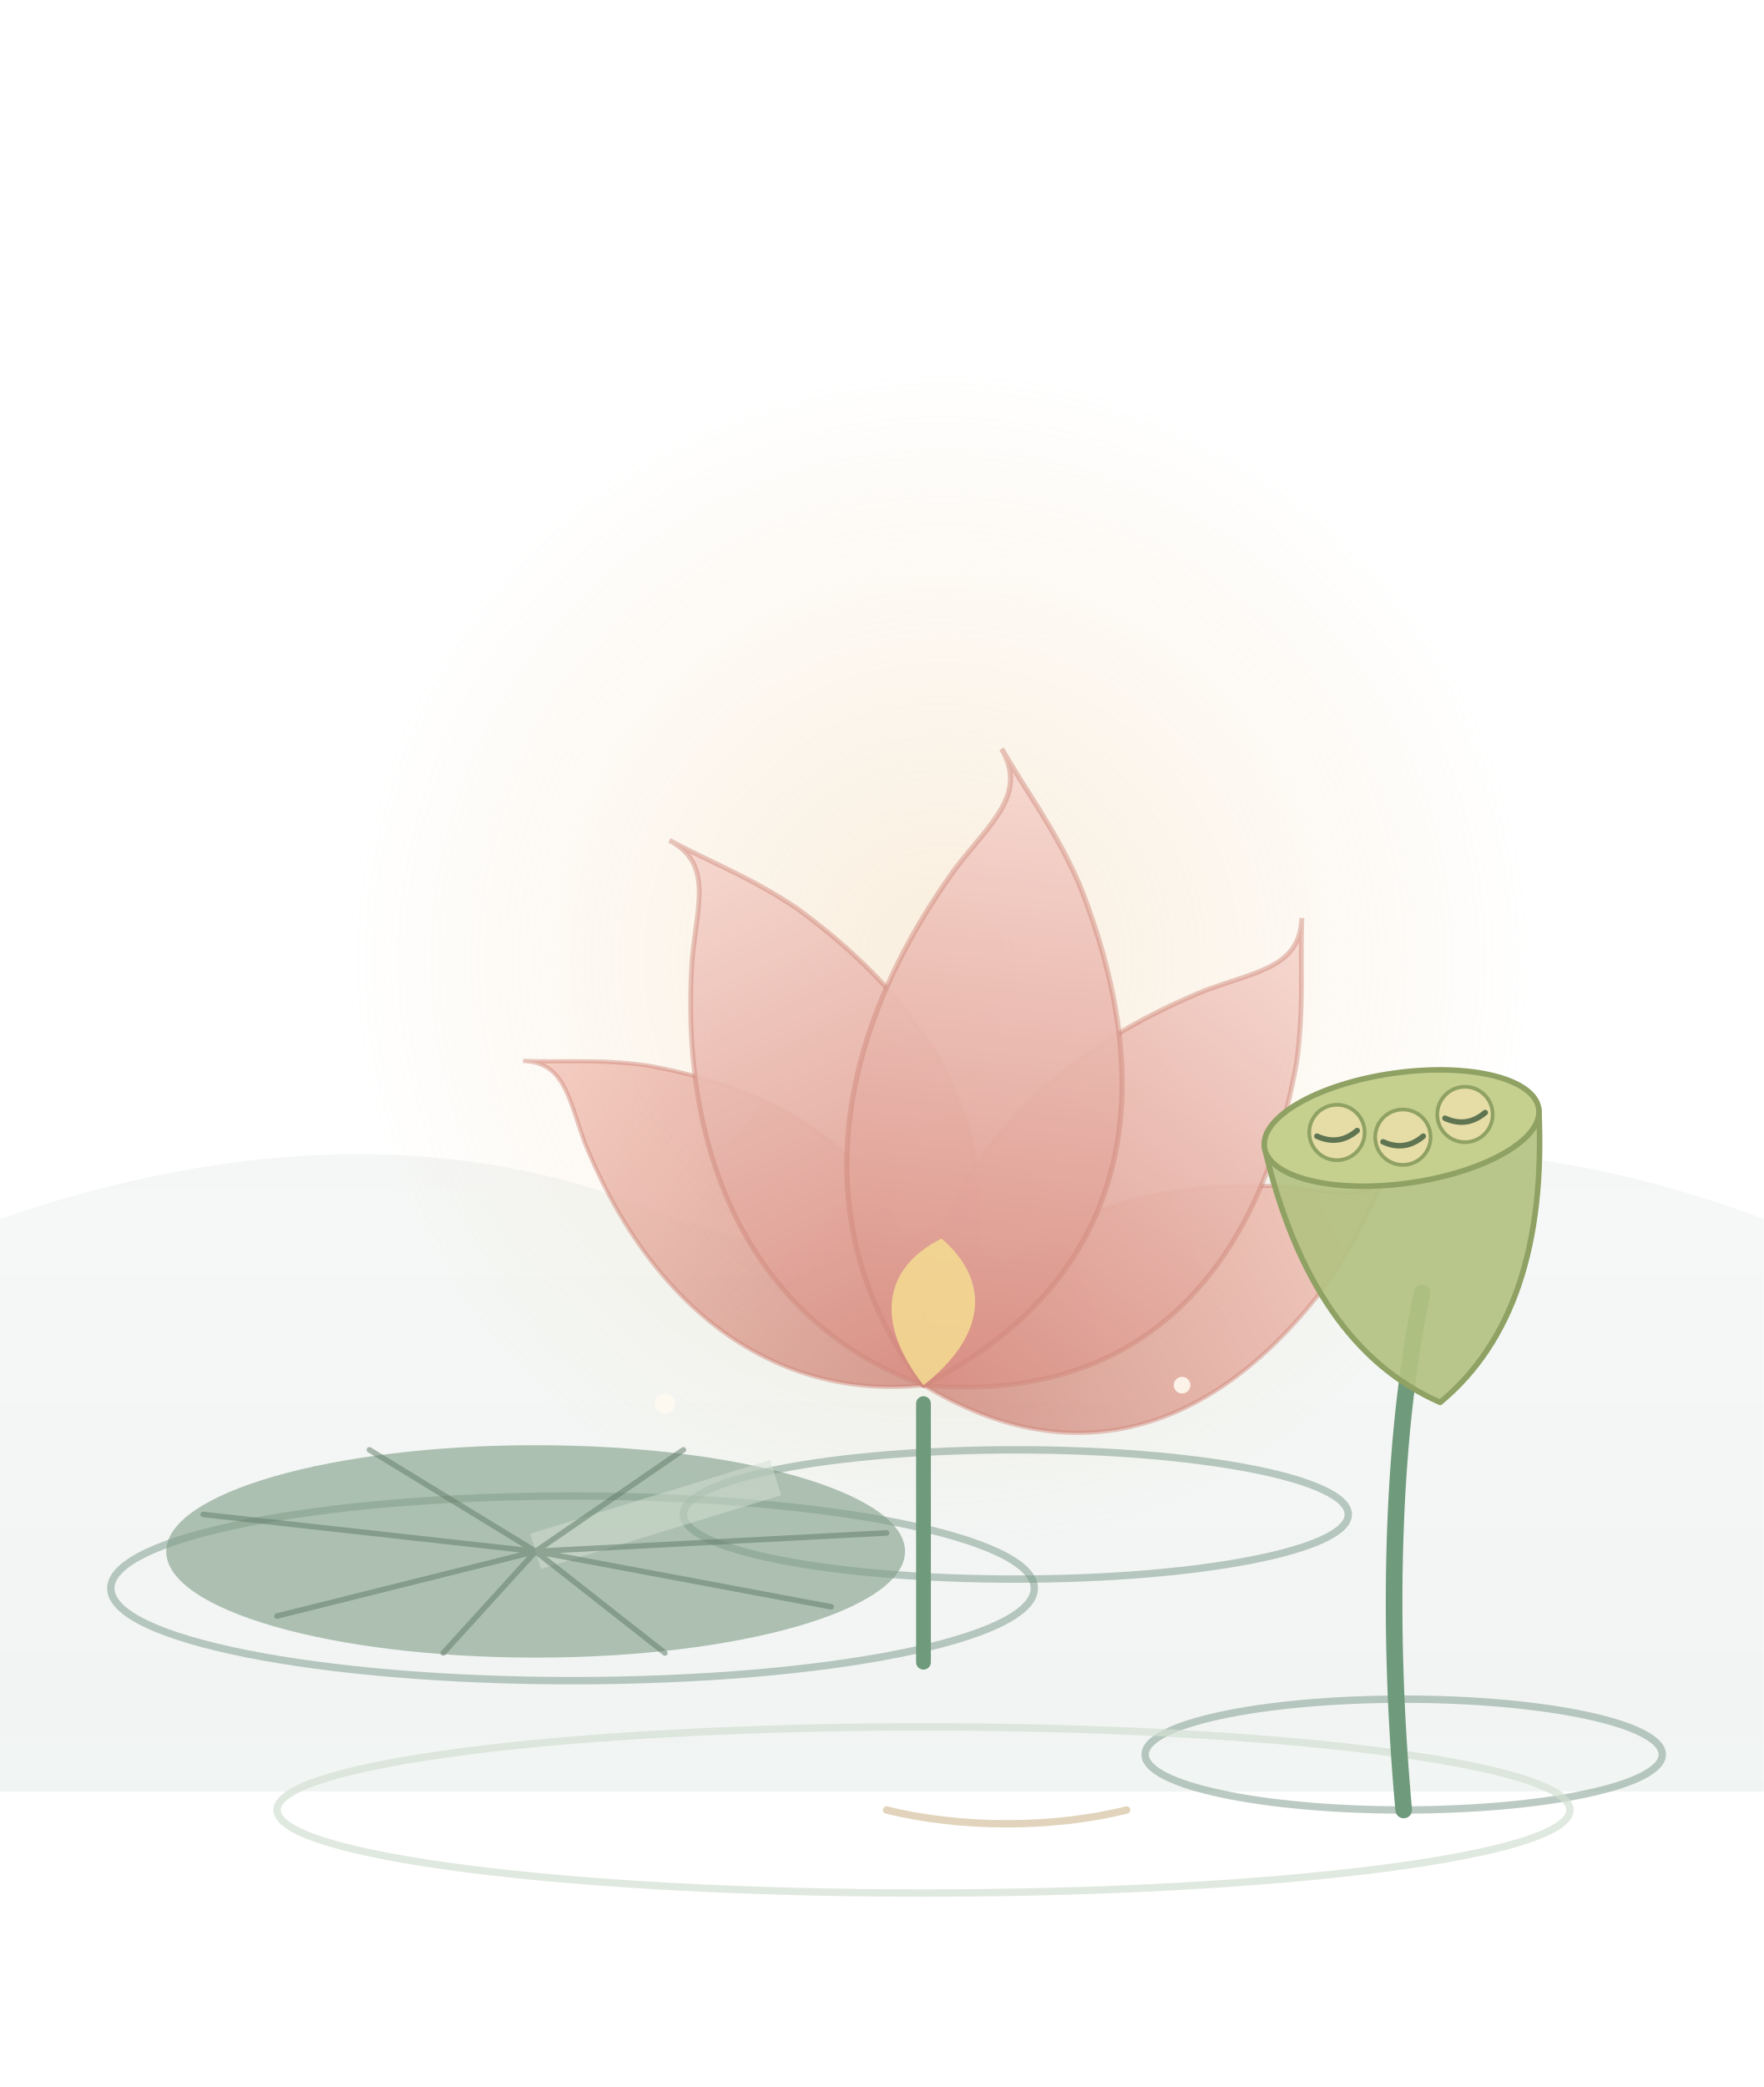
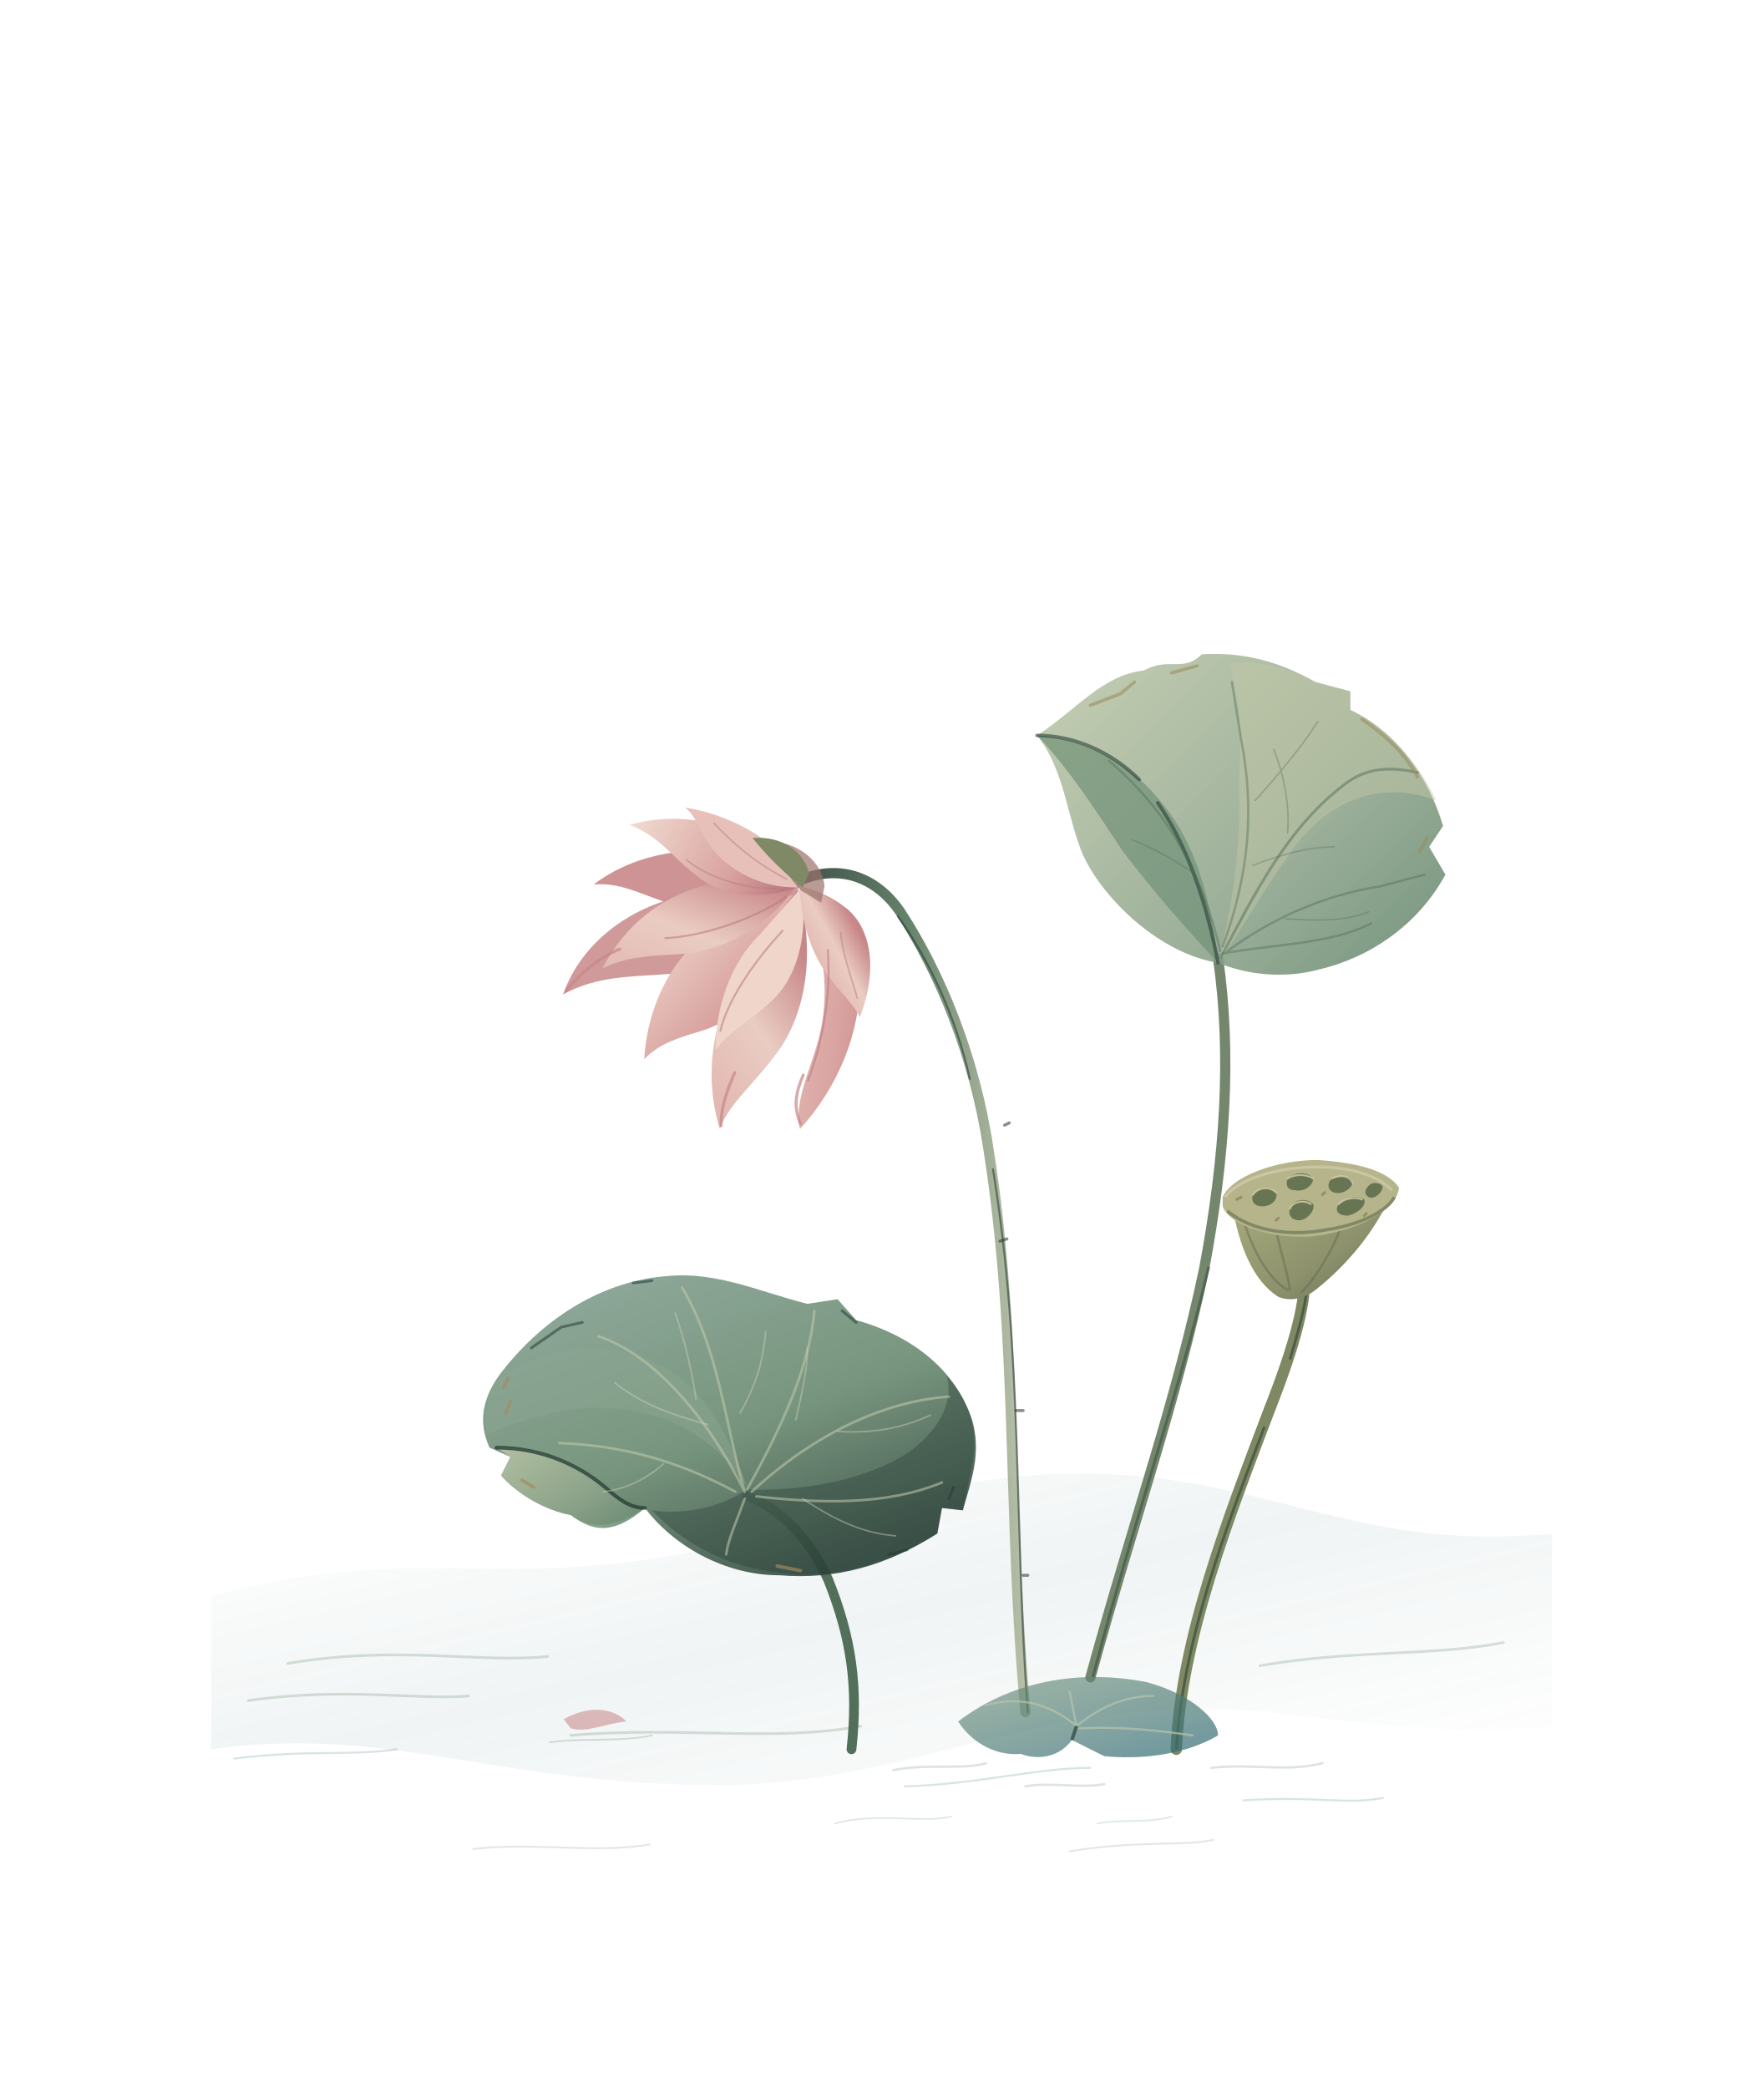
- <svg xmlns="http://www.w3.org/2000/svg" viewBox="0 0 191 226" role="img" aria-labelledby="title desc">
+ <svg xmlns="http://www.w3.org/2000/svg" viewBox="0 0 760 900" role="img" aria-labelledby="title desc">
  <defs>
-     <radialGradient id="sl-light">
-       <stop stop-color="#efcfa0" stop-opacity="0.35" />
-       <stop offset="1" stop-color="#efcfa0" stop-opacity="0" />
-     </radialGradient>
-     <linearGradient id="sl-water" x1="0" y1="0" x2="0" y2="1">
-       <stop stop-color="#a3b8a9" stop-opacity="0.1" />
-       <stop offset="1" stop-color="#84a395" stop-opacity="0.12" />
+     <linearGradient id="sl-water" x1="0" y1="0" x2="1" y2="1">
+       <stop stop-color="#6F8F76" stop-opacity="0" />
+       <stop offset=".48" stop-color="#326B75" stop-opacity=".075" />
+       <stop offset="1" stop-color="#6F8F76" stop-opacity="0" />
    </linearGradient>
-     <linearGradient id="sl-petal" x1="0" y1="0" x2="0" y2="1">
-       <stop stop-color="#f6d8cf" stop-opacity="1" />
-       <stop offset="1" stop-color="#d98f84" stop-opacity="1" />
+     <linearGradient id="sl-leaf" x1=".18" y1="0" x2=".78" y2="1">
+       <stop stop-color="#769584" stop-opacity=".82" />
+       <stop offset=".52" stop-color="#6F8F76" stop-opacity=".94" />
+       <stop offset="1" stop-color="#263D34" stop-opacity=".87" />
    </linearGradient>
-     <linearGradient id="sl-petal2" x1="0" y1="0" x2="0" y2="1">
-       <stop stop-color="#f3c3b6" stop-opacity="1" />
-       <stop offset="1" stop-color="#cf8579" stop-opacity="1" />
+     <linearGradient id="sl-back" x1="0" y1="0" x2="1" y2=".8">
+       <stop stop-color="#BBC6A5" stop-opacity=".84" />
+       <stop offset=".66" stop-color="#8EA48B" stop-opacity=".87" />
+       <stop offset="1" stop-color="#6F8F76" stop-opacity=".9" />
+     </linearGradient>
+     <linearGradient id="sl-small-leaf" x1="0" y1="0" x2=".9" y2="1">
+       <stop stop-color="#6F8F76" stop-opacity=".63" />
+       <stop offset="1" stop-color="#326B75" stop-opacity=".71" />
+     </linearGradient>
+     <linearGradient id="sl-petal" x1="0" y1="0" x2=".32" y2="1">
+       <stop stop-color="#E1B6AF" />
+       <stop offset=".52" stop-color="#EACCC3" />
+       <stop offset="1" stop-color="#C78687" />
+     </linearGradient>
+     <linearGradient id="sl-fold" x1="1" y1="0" x2="0" y2="1">
+       <stop stop-color="#F0DBD0" />
+       <stop offset=".63" stop-color="#D9A3A0" />
+       <stop offset="1" stop-color="#B8747C" />
+     </linearGradient>
+     <linearGradient id="sl-pod" x1="0" y1="0" x2="1" y2="1">
+       <stop stop-color="#A9AC7D" />
+       <stop offset=".6" stop-color="#8D926D" />
+       <stop offset="1" stop-color="#626E50" />
+     </linearGradient>
+     <linearGradient id="sl-stem" x1="0" y1="0" x2="1" y2="0">
+       <stop stop-color="#263D34" stop-opacity=".88" />
+       <stop offset=".48" stop-color="#66836B" />
+       <stop offset="1" stop-color="#9CA685" stop-opacity=".7" />
    </linearGradient>
  </defs>
-   <circle cx="102" cy="104" r="64" fill="url(#sl-light)" />
-   <path d="M0 132c26-9 49-9 68-2 20 8 36 8 56 0 20-8 43-7 67 2v62H0Z" fill="url(#sl-water)" />
-   <g fill="none" stroke="#789888" stroke-opacity=".5" stroke-width=".8">
-     <ellipse cx="62" cy="172" rx="50" ry="10" />
-     <ellipse cx="110" cy="164" rx="36" ry="7" />
-     <ellipse cx="152" cy="190" rx="28" ry="6" />
-     <ellipse cx="100" cy="196" rx="70" ry="9" stroke="#d4e0d3" stroke-opacity=".7" />
+   <path d="M91 688C175 666 207 683 280 672 366 659 409 627 498 637 561 645 596 668 669 661L669 744C592 751 552 731 489 738 422 744 371 774 289 769 208 766 162 744 91 754Z" fill="url(#sl-water)" />
+   <path d="M124 717C171 709 207 717 236 714M107 733C149 727 181 733 202 731M246 748C294 744 334 751 371 744M543 718C583 711 617 714 648 708" fill="none" stroke="#6F8F76" stroke-width="1.15" stroke-linecap="round" opacity=".27" />
+   <path d="M101 758C133 754 151 757 171 754M390 770C422 769 447 762 470 762M536 776C567 774 580 778 596 775" fill="none" stroke="#326B75" stroke-width=".85" stroke-linecap="round" opacity=".19" />
+   <path d="M204 797C228 794 259 799 280 795M461 798C491 793 511 796 523 793" fill="none" stroke="#6F8F76" stroke-width=".8" stroke-linecap="round" opacity=".2" />
+   <path d="M470 723C489 654 507 604 519 547 528 499 531 455 525 413" fill="none" stroke="#74876D" stroke-width="4.4" stroke-linecap="round" />
+   <path d="M471 723C490 651 508 601 521 546" fill="none" stroke="#263D34" stroke-width="1.2" opacity=".45" />
+   <path d="M525 415C500 411 476 388 467 369 460 353 459 332 447 317 464 306 475 291 493 289 504 283 510 290 518 282 536 281 551 285 567 294L582 298 582 306C603 316 616 336 622 356L616 365 623 377C611 399 590 413 568 418 553 422 537 420 525 415Z" fill="url(#sl-back)" />
+   <path d="M447 317C466 318 486 328 499 344 516 363 522 389 525 415 510 399 497 384 484 367 472 349 462 333 447 317Z" fill="#6F8F76" opacity=".67" />
+   <path d="M525 415C532 388 535 361 534 337 535 318 535 303 530 286 544 284 558 289 567 294L582 298 582 306C600 314 613 332 619 345 595 336 573 345 558 365 544 384 534 403 525 415Z" fill="#C2C6A6" opacity=".48" />
+   <path d="M447 317C464 317 480 325 491 336M499 346C512 365 520 389 525 415" fill="none" stroke="#263D34" stroke-width="1.55" stroke-linecap="round" opacity=".58" />
+   <g fill="none" stroke="#536D59" stroke-linecap="round">
+     <path d="M526 413C541 385 555 356 581 337 591 330 602 331 611 333" stroke-width="1.2" opacity=".5" />
+     <path d="M527 408C538 378 541 350 535 319L531 294M529 410C548 396 570 386 595 382L614 377M526 410C518 376 503 349 478 328M527 411C548 407 574 407 591 398" stroke-width="1" opacity=".43" />
+     <path d="M540 373C553 368 565 365 575 365M555 359C556 346 553 333 549 323M541 345C551 334 561 322 568 311M554 396C569 397 580 397 590 393M514 376C505 370 496 365 488 362" stroke-width=".65" opacity=".35" />
  </g>
-   <ellipse cx="58" cy="168" rx="40" ry="11.5" fill="#829f87" fill-opacity=".62" />
-   <path d="M58 168L84 160" stroke="#d4e0d3" stroke-width="4" stroke-opacity=".5" />
-   <g stroke="#647f6b" stroke-opacity=".55" stroke-width=".6" stroke-linecap="round" fill="none">
-     <path d="M58 168L22 164M58 168L30 175M58 168L48 179M58 168L72 179M58 168L90 174M58 168L96 166M58 168L40 157M58 168L74 157" />
+   <path d="M470 304L483 299 489 294M505 290L516 287M587 310C599 318 607 327 611 335M615 361L612 367" fill="none" stroke="#9B8C60" stroke-width="1.4" stroke-linecap="round" opacity=".58" />
+   <path d="M442 738C434 651 439 577 426 495 420 455 405 419 388 393 377 377 361 373 346 379" fill="none" stroke="url(#sl-stem)" stroke-width="4.4" stroke-linecap="round" />
+   <path d="M443 738C437 657 441 584 428 504M418 465C412 438 400 413 387 395" fill="none" stroke="#263D34" stroke-width=".85" stroke-linecap="round" opacity=".58" />
+   <path d="M431 535L434 534M438 608L441 608M433 485L435 484M441 679L443 679" fill="none" stroke="#263D34" stroke-width="1.3" stroke-linecap="round" opacity=".57" />
+   <g transform="rotate(-112 345 383)">
+     <path d="M347 384C327 362 324 341 332 317 337 301 343 288 341 271 359 287 365 312 361 335 358 352 352 368 347 384Z" fill="#C78687" opacity=".84" />
+     <path d="M342 385C317 366 303 343 304 322 305 310 306 302 302 293 323 303 339 321 343 342 347 360 345 375 342 385Z" fill="url(#sl-fold)" />
+     <path d="M349 382C345 360 350 339 363 325 370 317 377 311 380 301 386 323 380 347 368 364 361 372 354 378 349 382Z" fill="#C78687" opacity=".88" />
+     <path d="M345 382C319 379 297 367 285 350 275 335 271 320 262 312 286 314 307 327 320 344 334 363 341 374 345 382Z" fill="url(#sl-petal)" />
+     <path d="M347 382C334 363 333 341 338 325 342 313 346 303 345 291 360 308 365 330 361 349 359 362 353 374 347 382Z" fill="url(#sl-petal)" />
+     <path d="M345 383C328 380 311 369 305 354 300 342 300 332 294 323 312 330 327 344 333 359 338 369 342 377 345 383Z" fill="#F0D5CB" />
+     <path d="M346 381C347 363 356 349 368 343 378 337 389 335 398 325 396 346 383 366 367 375 359 379 352 381 346 381Z" fill="url(#sl-fold)" />
+     <path d="M343 382C319 384 298 378 282 366 270 357 261 346 249 344 259 365 278 385 302 393 318 398 333 393 343 382Z" fill="url(#sl-fold)" />
+     <path d="M346 383C335 379 322 377 310 379 299 381 293 385 284 386 300 401 318 405 330 398 337 394 342 389 346 383Z" fill="url(#sl-petal)" />
+     <path d="M346 382C351 368 364 357 376 354 384 352 391 353 396 350 387 365 372 378 358 382Z" fill="#E7C1B9" />
+     <path d="M344 383C351 380 359 379 368 380 363 390 352 396 342 393L336 389Z" fill="#9C736D" opacity=".72" />
+     <path d="M345 384C354 379 363 375 373 372 369 384 360 390 350 389Z" fill="#7F8965" />
+     <g fill="none" stroke="#B6797D" stroke-linecap="round">
+       <path d="M344 376C340 359 342 335 347 321M331 369C322 350 311 335 301 328M316 384C297 378 280 367 267 355" stroke-width=".85" opacity=".55" />
+       <path d="M349 373C355 358 366 347 375 342M321 392C311 389 300 389 292 388M351 379C364 368 375 363 385 359" stroke-width=".7" opacity=".47" />
+     </g>
+     <path d="M342 273C347 282 350 292 350 301M263 313C271 316 277 322 282 327M251 345C260 345 265 349 270 354" fill="none" stroke="#C78687" stroke-width="1.3" stroke-linecap="round" opacity=".7" />
  </g>
-   <path d="M100 152v28" stroke="#6f9a7b" stroke-width="1.6" stroke-linecap="round" />
-   <g transform="rotate(7 100 150)">
-     <path transform="rotate(-58 100 150) translate(100 150) scale(0.9) translate(-100 -150)" d="M100 150c-12-12-14-30-3-50 3-5 6-8 3-12 3 4 6 7 9 12 11 20 9 38-9 50Z" fill="url(#sl-petal2)" fill-opacity="0.8" stroke="#cf8579" stroke-opacity=".45" stroke-width=".5" />
-     <path transform="rotate(58 100 150) translate(100 150) scale(0.9) translate(-100 -150)" d="M100 150c-12-12-14-30-3-50 3-5 6-8 3-12 3 4 6 7 9 12 11 20 9 38-9 50Z" fill="url(#sl-petal2)" fill-opacity="0.8" stroke="#cf8579" stroke-opacity=".45" stroke-width=".5" />
-     <path transform="rotate(-32 100 150) translate(100 150) scale(1.05) translate(-100 -150)" d="M100 150c-12-12-14-30-3-50 3-5 6-8 3-12 3 4 6 7 9 12 11 20 9 38-9 50Z" fill="url(#sl-petal)" fill-opacity="0.92" stroke="#cf8579" stroke-opacity=".45" stroke-width=".5" />
-     <path transform="rotate(32 100 150) translate(100 150) scale(1.05) translate(-100 -150)" d="M100 150c-12-12-14-30-3-50 3-5 6-8 3-12 3 4 6 7 9 12 11 20 9 38-9 50Z" fill="url(#sl-petal)" fill-opacity="0.92" stroke="#cf8579" stroke-opacity=".45" stroke-width=".5" />
-     <path transform="rotate(0 100 150) translate(100 150) scale(1.12) translate(-100 -150)" d="M100 150c-12-12-14-30-3-50 3-5 6-8 3-12 3 4 6 7 9 12 11 20 9 38-9 50Z" fill="url(#sl-petal)" fill-opacity="0.95" stroke="#cf8579" stroke-opacity=".45" stroke-width=".5" />
-     <path d="M100 150c-6-6-6-12 0-16 6 4 6 10 0 16Z" fill="#f4dc92" fill-opacity=".85" />
+   <path d="M507 754C509 706 530 653 547 608 558 580 564 559 562 545" fill="none" stroke="#7E8863" stroke-width="4.9" stroke-linecap="round" />
+   <path d="M507 754C510 706 529 657 545 615M556 586C561 569 565 555 563 546" fill="none" stroke="#263D34" stroke-width="1.15" opacity=".56" />
+   <path d="M531 519C534 537 540 552 551 559 556 561 562 560 567 556 581 545 593 530 599 516 576 514 552 516 531 519Z" fill="url(#sl-pod)" />
+   <path d="M536 526C541 542 548 552 555 556M549 525C551 537 555 548 556 556M580 523C576 537 567 551 561 557" fill="none" stroke="#5E674A" stroke-width="1" stroke-linecap="round" opacity=".44" />
+   <path d="M527 516C531 507 550 500 568 500 583 501 598 504 603 512 602 522 584 531 565 533 547 534 530 528 527 520Z" fill="#B5B48B" />
+   <path d="M528 516C535 507 553 503 568 503 583 503 594 507 600 513" fill="none" stroke="#D1CCAB" stroke-width="1.2" opacity=".75" />
+   <path d="M529 522C540 531 557 533 572 530 586 528 598 522 601 516" fill="none" stroke="#707958" stroke-width="1.4" opacity=".72" />
+   <g fill="#687552">
+     <path d="M540 515C543 511 548 511 550 514 551 517 548 520 544 520 541 520 539 518 540 515Z" />
+     <path d="M555 508C558 505 564 505 566 508 566 511 562 514 558 513 555 513 554 511 555 508Z" />
+     <path d="M574 508C579 506 583 507 583 510 582 513 578 515 575 514 572 513 572 510 574 508Z" />
+     <path d="M556 521C557 517 563 516 566 519 567 522 563 526 560 526 557 526 555 524 556 521Z" />
+     <path d="M577 519C580 516 585 515 588 517 589 520 585 523 581 524 577 524 575 522 577 519Z" />
+     <path d="M590 511C592 509 596 510 596 512 595 515 592 517 590 516 588 515 588 513 590 511Z" />
  </g>
-   <path d="M152 196c-2-22-1-42 2-56" fill="none" stroke="#6f9a7b" stroke-width="1.8" stroke-linecap="round" />
-   <g transform="rotate(-8 154 138)">
-     <path d="M139 122q2 22 15 30q13-8 15-30Z" fill="#b3c283" fill-opacity=".92" stroke="#8fa163" stroke-width=".6" stroke-linejoin="round" />
-     <ellipse cx="154" cy="122" rx="15" ry="6" fill="#c5d08f" stroke="#8fa163" stroke-width=".6" />
-     <g fill="#e6dca6" stroke="#8fa163" stroke-width=".4">
-       <circle cx="147" cy="121.5" r="3" />
-       <circle cx="154" cy="123" r="3" />
-       <circle cx="161" cy="121.5" r="3" />
-     </g>
-     <g fill="none" stroke="#5f7552" stroke-width=".6" stroke-linecap="round">
-       <path d="M144.8 121.6q2.2 1.4 4.4 0M151.8 123.2q2.2 1.4 4.4 0M158.8 121.6q2.2 1.4 4.4 0" />
-     </g>
+   <g fill="none" stroke="#D6CEAD" stroke-width=".8" stroke-linecap="round" opacity=".8">
+     <path d="M540 515C542 512 547 511 550 514M555 508C558 506 563 506 566 508M574 508C578 506 582 507 583 510M556 521C557 518 562 517 565 519M577 519C580 516 585 516 587 517" />
  </g>
-   <g fill="#fffaf0" fill-opacity=".9">
-     <circle cx="72" cy="152" r="1.1" />
-     <circle cx="128" cy="150" r=".9" />
-   </g>
-   <path d="M96 196c8 2 18 2 26 0" fill="none" stroke="#c6aa7a" stroke-opacity=".5" stroke-width=".8" stroke-linecap="round" />
+   <path d="M533 517L535 516M550 526L551 525M570 515L571 514M588 524L589 523" fill="none" stroke="#947D57" stroke-width="1.15" stroke-linecap="round" opacity=".7" />
+   <path d="M322 645C337 650 350 665 357 681 367 706 370 727 367 754" fill="none" stroke="#526F59" stroke-width="4.2" stroke-linecap="round" />
+   <path d="M215 593C233 569 259 552 288 550 309 548 328 557 348 562L361 560 369 569C394 576 412 591 419 612 423 626 419 637 415 651L406 650 404 661C382 675 360 681 336 679 312 679 290 666 278 650 266 658 255 660 246 653 235 651 223 644 216 636L220 628 211 624C206 613 208 603 215 593Z" fill="url(#sl-leaf)" />
+   <path d="M215 594C240 578 267 577 289 591 303 600 314 617 322 641 310 622 292 611 272 608 248 604 228 611 210 618 208 610 210 601 215 594Z" fill="#8AA590" opacity=".49" />
+   <path d="M322 642C348 643 376 637 393 625 406 615 411 603 408 593 418 604 422 617 419 631L415 651 406 650 404 661C383 674 359 681 337 678 315 676 295 666 281 651 295 653 310 650 322 642Z" fill="#263D34" opacity=".37" />
+   <path d="M214 624C231 623 248 630 260 640 268 648 273 651 278 650 264 662 255 660 246 653 235 651 223 644 216 636L220 628Z" fill="url(#sl-back)" />
+   <path d="M214 624C234 624 251 632 263 643 269 648 273 650 278 650" fill="none" stroke="#263D34" stroke-width="1.6" stroke-linecap="round" opacity=".77" />
+   <path d="M321 643C305 611 282 584 258 576M321 643C312 612 310 582 294 555M322 642C337 615 349 589 351 565M324 643C351 618 381 604 409 602M326 645C353 648 382 649 406 639M321 646C317 657 314 663 313 670M317 643C291 629 267 623 241 622" fill="none" stroke="#C1C9AA" stroke-width="1.1" stroke-linecap="round" opacity=".56" />
+   <path d="M305 614C290 610 276 605 265 596M300 603C298 590 295 577 291 566M319 609C327 595 329 585 330 574M343 612C346 599 348 590 348 581M361 617C378 618 390 615 401 610M346 646C361 656 373 661 386 662M286 631C278 638 269 642 260 643" fill="none" stroke="#D4D5B9" stroke-width=".68" stroke-linecap="round" opacity=".42" />
+   <path d="M229 581L242 572 251 570M273 553L281 552M363 565L369 570M411 641L409 646M391 668L383 670" fill="none" stroke="#263D34" stroke-width="1.2" stroke-linecap="round" opacity=".55" />
+   <path d="M217 598L219 594M218 609L220 604M225 638L230 641M335 675L345 677" fill="none" stroke="#A18B60" stroke-width="1.5" stroke-linecap="round" opacity=".65" />
+   <path d="M413 742C438 723 468 720 494 725 513 730 525 741 525 748 515 754 498 759 476 757L462 750C457 757 448 759 440 756 428 757 418 750 413 742Z" fill="url(#sl-small-leaf)" />
+   <path d="M464 744C452 734 439 731 425 735M464 744C475 735 486 731 497 731M465 745C483 744 500 746 514 748M464 744L461 729" fill="none" stroke="#B7C4AC" stroke-width=".9" stroke-linecap="round" opacity=".7" />
+   <path d="M462 750L464 744" fill="none" stroke="#263D34" stroke-width="1.5" opacity=".66" />
+   <path d="M243 741C254 735 264 736 270 742 260 743 253 747 246 745Z" fill="#C78687" opacity=".56" />
+   <path d="M237 751C250 749 267 751 281 748" fill="none" stroke="#6F8F76" stroke-width=".75" stroke-linecap="round" opacity=".27" />
+   <path d="M385 763C400 760 415 763 425 760M442 770C452 768 466 771 476 769M522 762C540 760 554 764 570 760" fill="none" stroke="#6F8F76" stroke-width="1" stroke-linecap="round" opacity=".24" />
+   <path d="M360 786C377 781 398 786 410 783M473 786C483 784 495 786 505 783" fill="none" stroke="#326B75" stroke-width=".7" stroke-linecap="round" opacity=".16" />
</svg>
